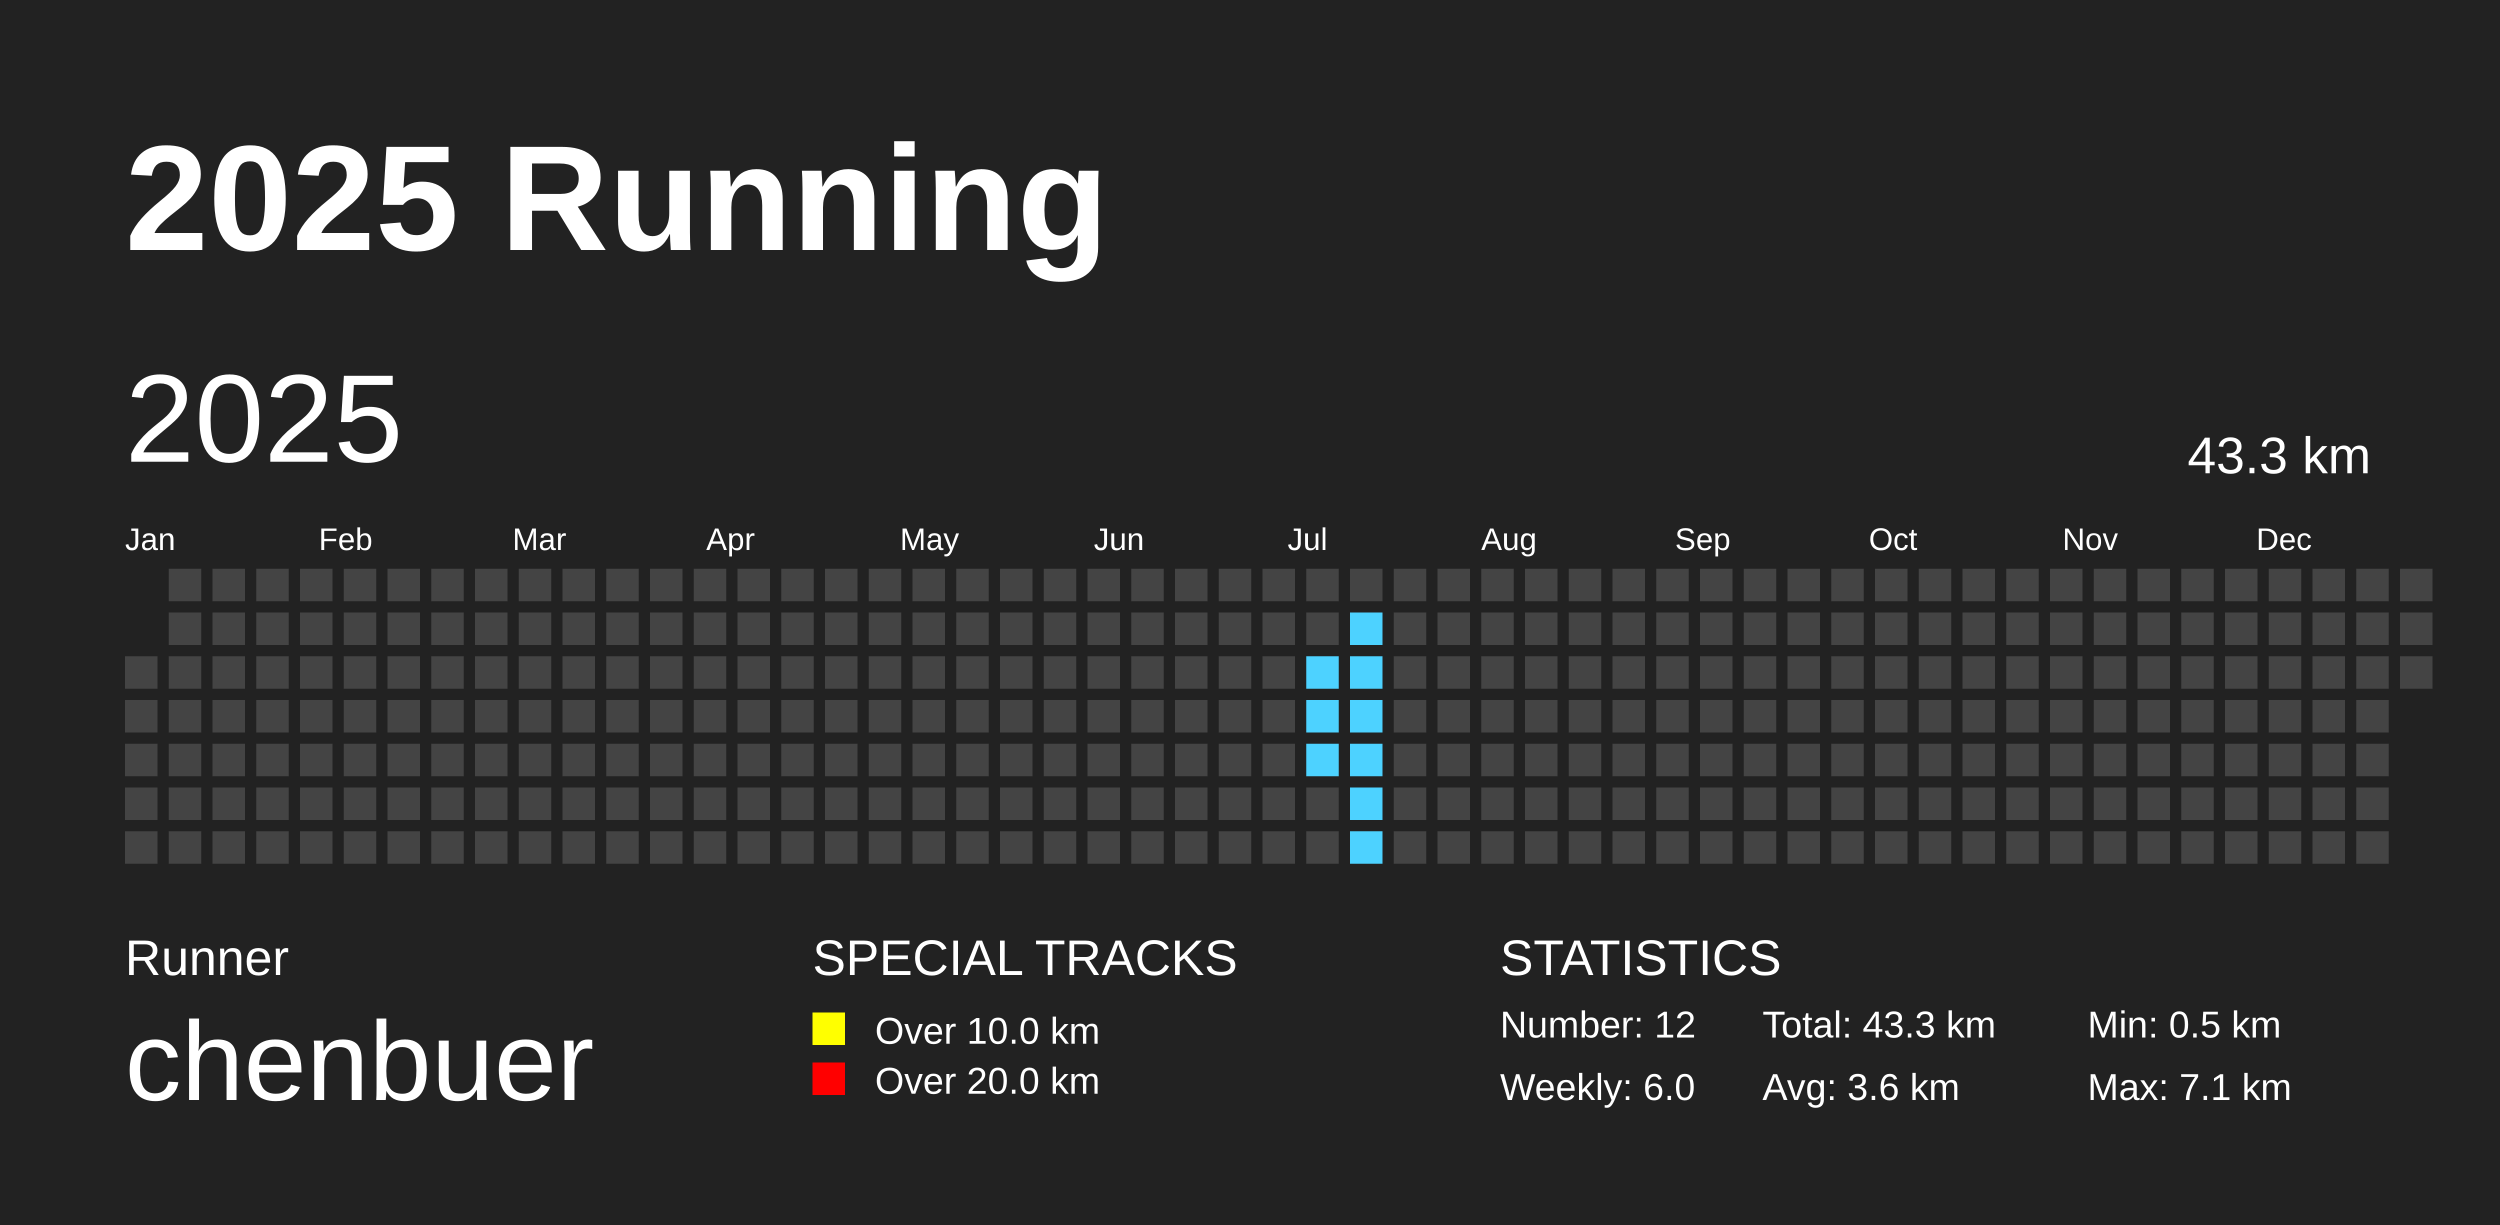
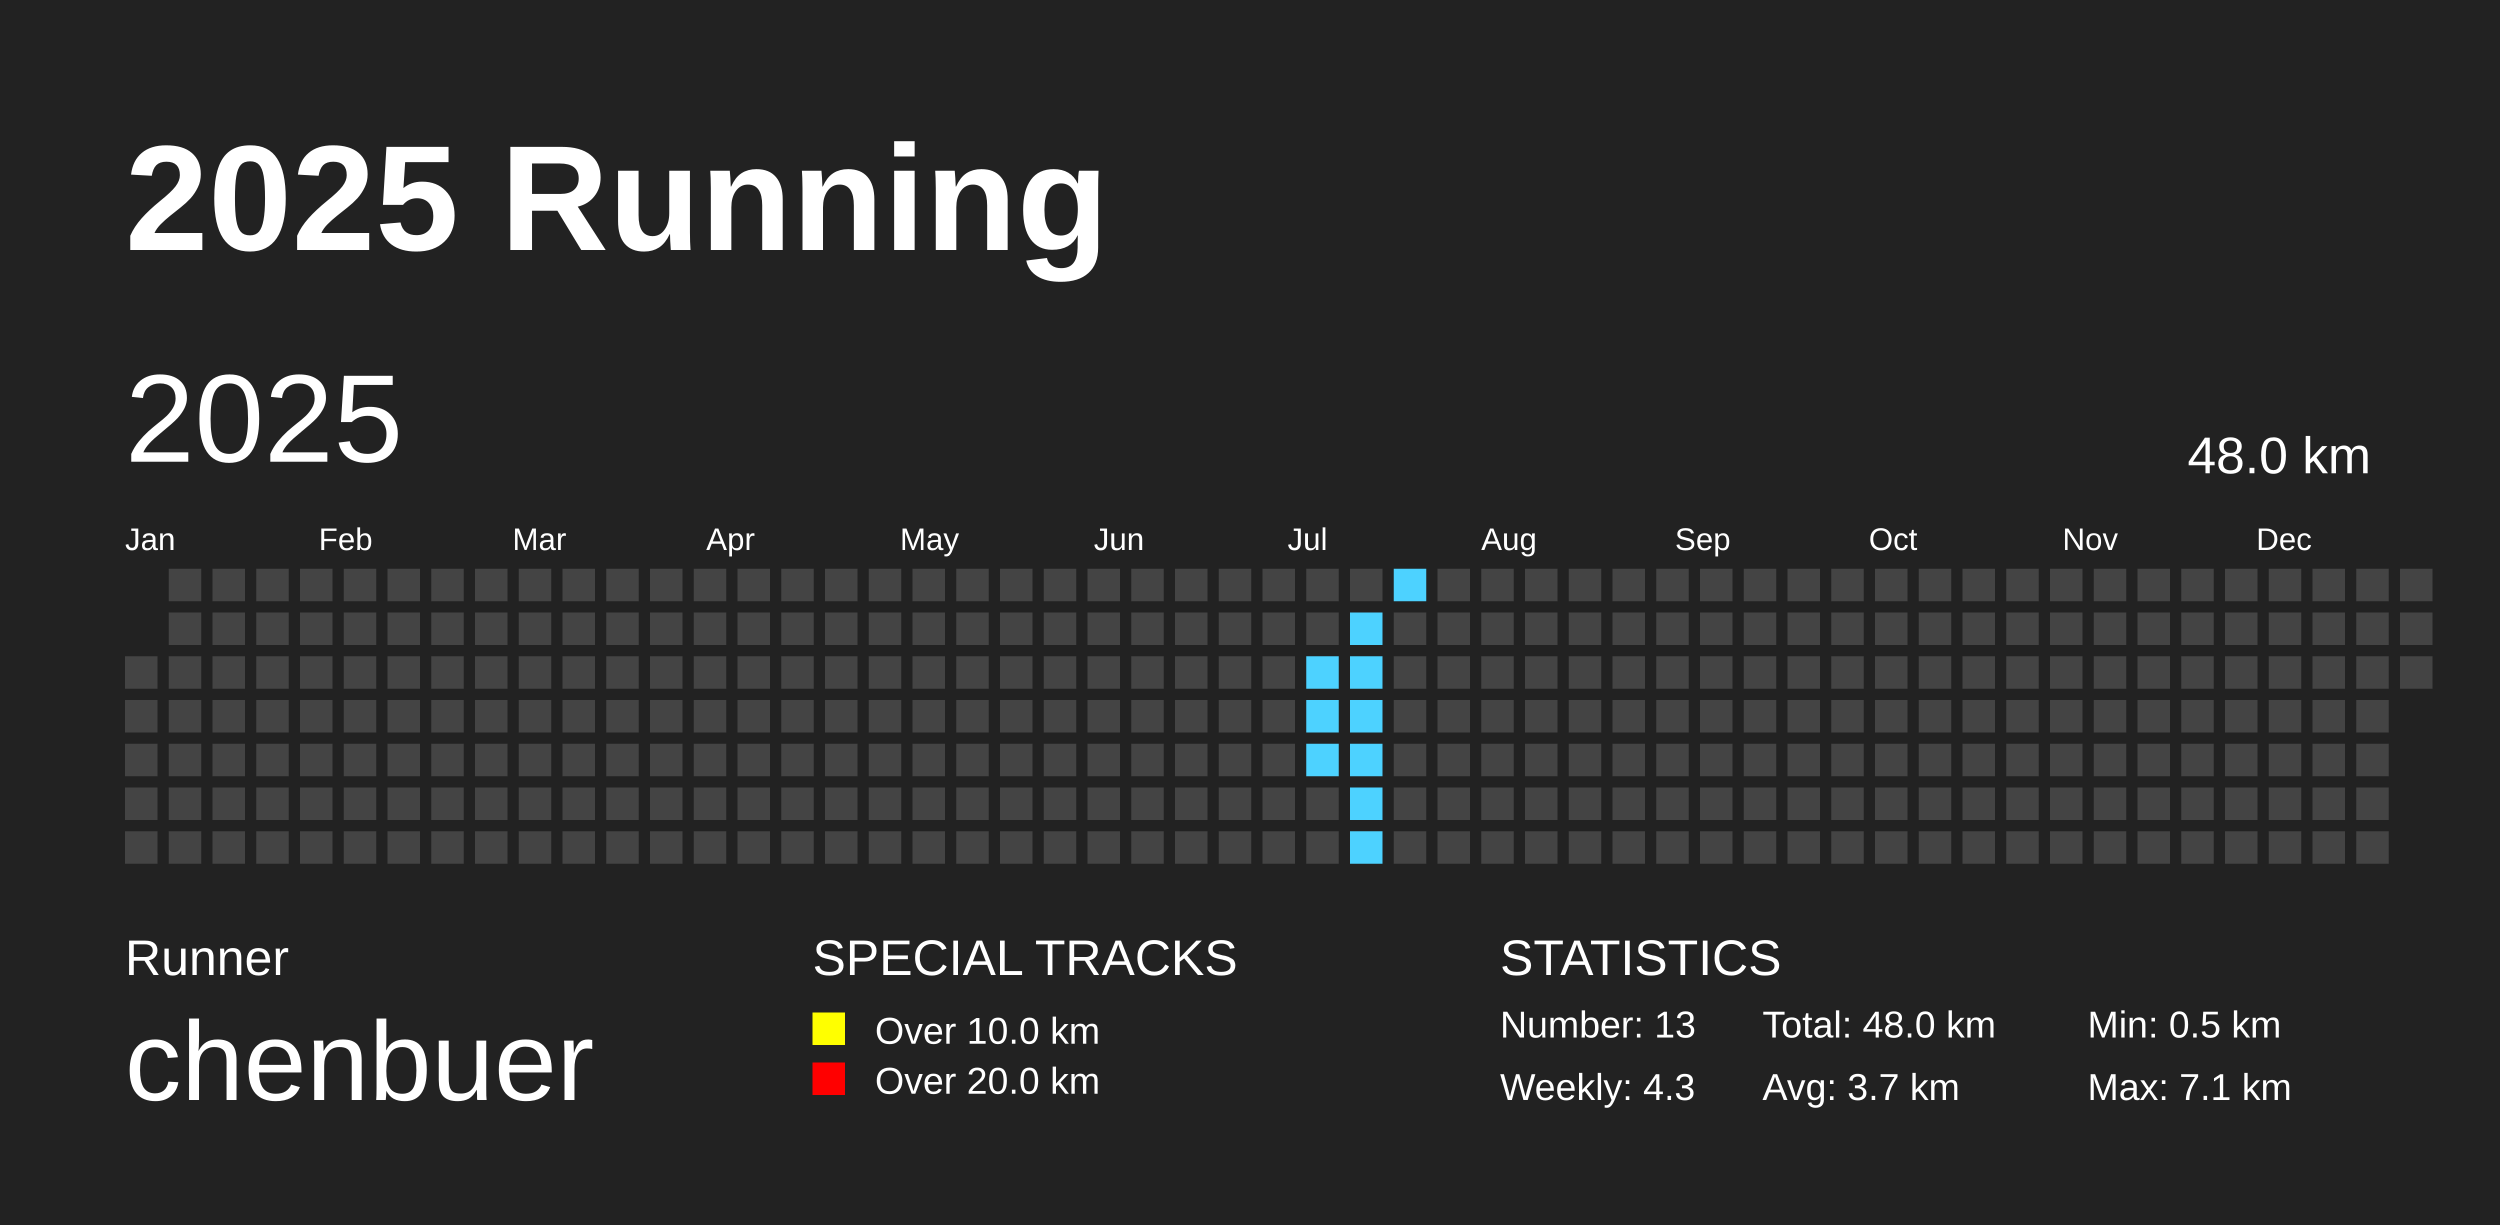
<svg xmlns="http://www.w3.org/2000/svg" baseProfile="full" height="98mm" version="1.1" viewBox="0,0,200,98" width="200mm">
  <defs />
  <rect fill="#222222" height="98" width="200" x="0" y="0" />
  <text fill="#FFFFFF" style="font-size:12px; font-family:Arial; font-weight:bold;" x="10" y="20">2025 Running</text>
  <text fill="#FFFFFF" style="font-size:4px; font-family:Arial" x="10" y="78">Runner</text>
  <text fill="#FFFFFF" style="font-size:9px; font-family:Arial" x="10" y="88">chenbuer</text>
  <text fill="#FFFFFF" style="font-size:4px; font-family:Arial" x="65" y="78">SPECIAL TRACKS</text>
  <rect fill="yellow" height="2.6" width="2.6" x="65" y="81" />
  <text fill="#FFFFFF" style="font-size:3px; font-family:Arial" x="70" y="83.5">Over 10.0 km</text>
  <rect fill="red" height="2.6" width="2.6" x="65" y="85" />
  <text fill="#FFFFFF" style="font-size:3px; font-family:Arial" x="70" y="87.5">Over 20.0 km</text>
  <text fill="#FFFFFF" style="font-size:4px; font-family:Arial" x="120" y="78">STATISTICS</text>
-   <text fill="#FFFFFF" style="font-size:3px; font-family:Arial" x="120" y="83">Number: 12</text>
-   <text fill="#FFFFFF" style="font-size:3px; font-family:Arial" x="120" y="88">Weekly: 6.0</text>
-   <text fill="#FFFFFF" style="font-size:3px; font-family:Arial" x="141" y="83">Total: 43.3 km</text>
-   <text fill="#FFFFFF" style="font-size:3px; font-family:Arial" x="141" y="88">Avg: 3.6 km</text>
+   <text fill="#FFFFFF" style="font-size:3px; font-family:Arial" x="120" y="83">Number: 13</text>
+   <text fill="#FFFFFF" style="font-size:3px; font-family:Arial" x="120" y="88">Weekly: 4.3</text>
+   <text fill="#FFFFFF" style="font-size:3px; font-family:Arial" x="141" y="83">Total: 48.0 km</text>
+   <text fill="#FFFFFF" style="font-size:3px; font-family:Arial" x="141" y="88">Avg: 3.7 km</text>
  <text fill="#FFFFFF" style="font-size:3px; font-family:Arial" x="167" y="83">Min: 0.5 km</text>
  <text fill="#FFFFFF" style="font-size:3px; font-family:Arial" x="167" y="88">Max: 7.1 km</text>
  <text dominant-baseline="hanging" fill="#FFFFFF" style="font-size:10.0px; font-family:Arial;" x="10" y="30">2025</text>
-   <text dominant-baseline="hanging" fill="#FFFFFF" style="font-size:4.125px; font-family:Arial;" x="175" y="35">43.3 km</text>
+   <text dominant-baseline="hanging" fill="#FFFFFF" style="font-size:4.125px; font-family:Arial;" x="175" y="35">48.0 km</text>
  <text fill="#FFFFFF" style="font-size:2.5px; font-family:Arial" x="10.0" y="44">Jan</text>
  <text fill="#FFFFFF" style="font-size:2.5px; font-family:Arial" x="25.5" y="44">Feb</text>
  <text fill="#FFFFFF" style="font-size:2.5px; font-family:Arial" x="41.0" y="44">Mar</text>
  <text fill="#FFFFFF" style="font-size:2.5px; font-family:Arial" x="56.5" y="44">Apr</text>
  <text fill="#FFFFFF" style="font-size:2.5px; font-family:Arial" x="72.0" y="44">May</text>
  <text fill="#FFFFFF" style="font-size:2.5px; font-family:Arial" x="87.5" y="44">Jun</text>
  <text fill="#FFFFFF" style="font-size:2.5px; font-family:Arial" x="103.0" y="44">Jul</text>
  <text fill="#FFFFFF" style="font-size:2.5px; font-family:Arial" x="118.5" y="44">Aug</text>
  <text fill="#FFFFFF" style="font-size:2.5px; font-family:Arial" x="134.0" y="44">Sep</text>
  <text fill="#FFFFFF" style="font-size:2.5px; font-family:Arial" x="149.5" y="44">Oct</text>
  <text fill="#FFFFFF" style="font-size:2.5px; font-family:Arial" x="165.0" y="44">Nov</text>
  <text fill="#FFFFFF" style="font-size:2.5px; font-family:Arial" x="180.5" y="44">Dec</text>
  <rect fill="#444444" height="2.6" width="2.6" x="10.0" y="52.5" />
  <rect fill="#444444" height="2.6" width="2.6" x="10.0" y="56.0" />
  <rect fill="#444444" height="2.6" width="2.6" x="10.0" y="59.5" />
  <rect fill="#444444" height="2.6" width="2.6" x="10.0" y="63.0" />
  <rect fill="#444444" height="2.6" width="2.6" x="10.0" y="66.5" />
  <rect fill="#444444" height="2.6" width="2.6" x="13.5" y="45.5" />
  <rect fill="#444444" height="2.6" width="2.6" x="13.5" y="49.0" />
  <rect fill="#444444" height="2.6" width="2.6" x="13.5" y="52.5" />
  <rect fill="#444444" height="2.6" width="2.6" x="13.5" y="56.0" />
  <rect fill="#444444" height="2.6" width="2.6" x="13.5" y="59.5" />
  <rect fill="#444444" height="2.6" width="2.6" x="13.5" y="63.0" />
  <rect fill="#444444" height="2.6" width="2.6" x="13.5" y="66.5" />
  <rect fill="#444444" height="2.6" width="2.6" x="17.0" y="45.5" />
  <rect fill="#444444" height="2.6" width="2.6" x="17.0" y="49.0" />
  <rect fill="#444444" height="2.6" width="2.6" x="17.0" y="52.5" />
  <rect fill="#444444" height="2.6" width="2.6" x="17.0" y="56.0" />
  <rect fill="#444444" height="2.6" width="2.6" x="17.0" y="59.5" />
  <rect fill="#444444" height="2.6" width="2.6" x="17.0" y="63.0" />
  <rect fill="#444444" height="2.6" width="2.6" x="17.0" y="66.5" />
  <rect fill="#444444" height="2.6" width="2.6" x="20.5" y="45.5" />
  <rect fill="#444444" height="2.6" width="2.6" x="20.5" y="49.0" />
  <rect fill="#444444" height="2.6" width="2.6" x="20.5" y="52.5" />
  <rect fill="#444444" height="2.6" width="2.6" x="20.5" y="56.0" />
  <rect fill="#444444" height="2.6" width="2.6" x="20.5" y="59.5" />
  <rect fill="#444444" height="2.6" width="2.6" x="20.5" y="63.0" />
  <rect fill="#444444" height="2.6" width="2.6" x="20.5" y="66.5" />
  <rect fill="#444444" height="2.6" width="2.6" x="24.0" y="45.5" />
  <rect fill="#444444" height="2.6" width="2.6" x="24.0" y="49.0" />
  <rect fill="#444444" height="2.6" width="2.6" x="24.0" y="52.5" />
  <rect fill="#444444" height="2.6" width="2.6" x="24.0" y="56.0" />
  <rect fill="#444444" height="2.6" width="2.6" x="24.0" y="59.5" />
  <rect fill="#444444" height="2.6" width="2.6" x="24.0" y="63.0" />
  <rect fill="#444444" height="2.6" width="2.6" x="24.0" y="66.5" />
  <rect fill="#444444" height="2.6" width="2.6" x="27.5" y="45.5" />
  <rect fill="#444444" height="2.6" width="2.6" x="27.5" y="49.0" />
  <rect fill="#444444" height="2.6" width="2.6" x="27.5" y="52.5" />
  <rect fill="#444444" height="2.6" width="2.6" x="27.5" y="56.0" />
  <rect fill="#444444" height="2.6" width="2.6" x="27.5" y="59.5" />
  <rect fill="#444444" height="2.6" width="2.6" x="27.5" y="63.0" />
  <rect fill="#444444" height="2.6" width="2.6" x="27.5" y="66.5" />
  <rect fill="#444444" height="2.6" width="2.6" x="31.0" y="45.5" />
  <rect fill="#444444" height="2.6" width="2.6" x="31.0" y="49.0" />
  <rect fill="#444444" height="2.6" width="2.6" x="31.0" y="52.5" />
  <rect fill="#444444" height="2.6" width="2.6" x="31.0" y="56.0" />
  <rect fill="#444444" height="2.6" width="2.6" x="31.0" y="59.5" />
  <rect fill="#444444" height="2.6" width="2.6" x="31.0" y="63.0" />
  <rect fill="#444444" height="2.6" width="2.6" x="31.0" y="66.5" />
  <rect fill="#444444" height="2.6" width="2.6" x="34.5" y="45.5" />
  <rect fill="#444444" height="2.6" width="2.6" x="34.5" y="49.0" />
  <rect fill="#444444" height="2.6" width="2.6" x="34.5" y="52.5" />
  <rect fill="#444444" height="2.6" width="2.6" x="34.5" y="56.0" />
  <rect fill="#444444" height="2.6" width="2.6" x="34.5" y="59.5" />
  <rect fill="#444444" height="2.6" width="2.6" x="34.5" y="63.0" />
  <rect fill="#444444" height="2.6" width="2.6" x="34.5" y="66.5" />
  <rect fill="#444444" height="2.6" width="2.6" x="38.0" y="45.5" />
  <rect fill="#444444" height="2.6" width="2.6" x="38.0" y="49.0" />
  <rect fill="#444444" height="2.6" width="2.6" x="38.0" y="52.5" />
  <rect fill="#444444" height="2.6" width="2.6" x="38.0" y="56.0" />
  <rect fill="#444444" height="2.6" width="2.6" x="38.0" y="59.5" />
  <rect fill="#444444" height="2.6" width="2.6" x="38.0" y="63.0" />
  <rect fill="#444444" height="2.6" width="2.6" x="38.0" y="66.5" />
  <rect fill="#444444" height="2.6" width="2.6" x="41.5" y="45.5" />
  <rect fill="#444444" height="2.6" width="2.6" x="41.5" y="49.0" />
  <rect fill="#444444" height="2.6" width="2.6" x="41.5" y="52.5" />
  <rect fill="#444444" height="2.6" width="2.6" x="41.5" y="56.0" />
  <rect fill="#444444" height="2.6" width="2.6" x="41.5" y="59.5" />
  <rect fill="#444444" height="2.6" width="2.6" x="41.5" y="63.0" />
  <rect fill="#444444" height="2.6" width="2.6" x="41.5" y="66.5" />
  <rect fill="#444444" height="2.6" width="2.6" x="45.0" y="45.5" />
  <rect fill="#444444" height="2.6" width="2.6" x="45.0" y="49.0" />
  <rect fill="#444444" height="2.6" width="2.6" x="45.0" y="52.5" />
  <rect fill="#444444" height="2.6" width="2.6" x="45.0" y="56.0" />
  <rect fill="#444444" height="2.6" width="2.6" x="45.0" y="59.5" />
  <rect fill="#444444" height="2.6" width="2.6" x="45.0" y="63.0" />
  <rect fill="#444444" height="2.6" width="2.6" x="45.0" y="66.5" />
  <rect fill="#444444" height="2.6" width="2.6" x="48.5" y="45.5" />
  <rect fill="#444444" height="2.6" width="2.6" x="48.5" y="49.0" />
  <rect fill="#444444" height="2.6" width="2.6" x="48.5" y="52.5" />
  <rect fill="#444444" height="2.6" width="2.6" x="48.5" y="56.0" />
  <rect fill="#444444" height="2.6" width="2.6" x="48.5" y="59.5" />
  <rect fill="#444444" height="2.6" width="2.6" x="48.5" y="63.0" />
  <rect fill="#444444" height="2.6" width="2.6" x="48.5" y="66.5" />
  <rect fill="#444444" height="2.6" width="2.6" x="52.0" y="45.5" />
  <rect fill="#444444" height="2.6" width="2.6" x="52.0" y="49.0" />
  <rect fill="#444444" height="2.6" width="2.6" x="52.0" y="52.5" />
  <rect fill="#444444" height="2.6" width="2.6" x="52.0" y="56.0" />
  <rect fill="#444444" height="2.6" width="2.6" x="52.0" y="59.5" />
  <rect fill="#444444" height="2.6" width="2.6" x="52.0" y="63.0" />
  <rect fill="#444444" height="2.6" width="2.6" x="52.0" y="66.5" />
  <rect fill="#444444" height="2.6" width="2.6" x="55.5" y="45.5" />
  <rect fill="#444444" height="2.6" width="2.6" x="55.5" y="49.0" />
  <rect fill="#444444" height="2.6" width="2.6" x="55.5" y="52.5" />
  <rect fill="#444444" height="2.6" width="2.6" x="55.5" y="56.0" />
  <rect fill="#444444" height="2.6" width="2.6" x="55.5" y="59.5" />
  <rect fill="#444444" height="2.6" width="2.6" x="55.5" y="63.0" />
  <rect fill="#444444" height="2.6" width="2.6" x="55.5" y="66.5" />
  <rect fill="#444444" height="2.6" width="2.6" x="59.0" y="45.5" />
  <rect fill="#444444" height="2.6" width="2.6" x="59.0" y="49.0" />
  <rect fill="#444444" height="2.6" width="2.6" x="59.0" y="52.5" />
  <rect fill="#444444" height="2.6" width="2.6" x="59.0" y="56.0" />
  <rect fill="#444444" height="2.6" width="2.6" x="59.0" y="59.5" />
  <rect fill="#444444" height="2.6" width="2.6" x="59.0" y="63.0" />
  <rect fill="#444444" height="2.6" width="2.6" x="59.0" y="66.5" />
  <rect fill="#444444" height="2.6" width="2.6" x="62.5" y="45.5" />
  <rect fill="#444444" height="2.6" width="2.6" x="62.5" y="49.0" />
  <rect fill="#444444" height="2.6" width="2.6" x="62.5" y="52.5" />
  <rect fill="#444444" height="2.6" width="2.6" x="62.5" y="56.0" />
  <rect fill="#444444" height="2.6" width="2.6" x="62.5" y="59.5" />
  <rect fill="#444444" height="2.6" width="2.6" x="62.5" y="63.0" />
  <rect fill="#444444" height="2.6" width="2.6" x="62.5" y="66.5" />
  <rect fill="#444444" height="2.6" width="2.6" x="66.0" y="45.5" />
  <rect fill="#444444" height="2.6" width="2.6" x="66.0" y="49.0" />
  <rect fill="#444444" height="2.6" width="2.6" x="66.0" y="52.5" />
  <rect fill="#444444" height="2.6" width="2.6" x="66.0" y="56.0" />
  <rect fill="#444444" height="2.6" width="2.6" x="66.0" y="59.5" />
  <rect fill="#444444" height="2.6" width="2.6" x="66.0" y="63.0" />
  <rect fill="#444444" height="2.6" width="2.6" x="66.0" y="66.5" />
  <rect fill="#444444" height="2.6" width="2.6" x="69.5" y="45.5" />
  <rect fill="#444444" height="2.6" width="2.6" x="69.5" y="49.0" />
  <rect fill="#444444" height="2.6" width="2.6" x="69.5" y="52.5" />
  <rect fill="#444444" height="2.6" width="2.6" x="69.5" y="56.0" />
  <rect fill="#444444" height="2.6" width="2.6" x="69.5" y="59.5" />
  <rect fill="#444444" height="2.6" width="2.6" x="69.5" y="63.0" />
  <rect fill="#444444" height="2.6" width="2.6" x="69.5" y="66.5" />
  <rect fill="#444444" height="2.6" width="2.6" x="73.0" y="45.5" />
  <rect fill="#444444" height="2.6" width="2.6" x="73.0" y="49.0" />
  <rect fill="#444444" height="2.6" width="2.6" x="73.0" y="52.5" />
  <rect fill="#444444" height="2.6" width="2.6" x="73.0" y="56.0" />
  <rect fill="#444444" height="2.6" width="2.6" x="73.0" y="59.5" />
  <rect fill="#444444" height="2.6" width="2.6" x="73.0" y="63.0" />
  <rect fill="#444444" height="2.6" width="2.6" x="73.0" y="66.5" />
  <rect fill="#444444" height="2.6" width="2.6" x="76.5" y="45.5" />
  <rect fill="#444444" height="2.6" width="2.6" x="76.5" y="49.0" />
  <rect fill="#444444" height="2.6" width="2.6" x="76.5" y="52.5" />
  <rect fill="#444444" height="2.6" width="2.6" x="76.5" y="56.0" />
  <rect fill="#444444" height="2.6" width="2.6" x="76.5" y="59.5" />
  <rect fill="#444444" height="2.6" width="2.6" x="76.5" y="63.0" />
  <rect fill="#444444" height="2.6" width="2.6" x="76.5" y="66.5" />
  <rect fill="#444444" height="2.6" width="2.6" x="80.0" y="45.5" />
  <rect fill="#444444" height="2.6" width="2.6" x="80.0" y="49.0" />
  <rect fill="#444444" height="2.6" width="2.6" x="80.0" y="52.5" />
  <rect fill="#444444" height="2.6" width="2.6" x="80.0" y="56.0" />
  <rect fill="#444444" height="2.6" width="2.6" x="80.0" y="59.5" />
  <rect fill="#444444" height="2.6" width="2.6" x="80.0" y="63.0" />
  <rect fill="#444444" height="2.6" width="2.6" x="80.0" y="66.5" />
  <rect fill="#444444" height="2.6" width="2.6" x="83.5" y="45.5" />
  <rect fill="#444444" height="2.6" width="2.6" x="83.5" y="49.0" />
  <rect fill="#444444" height="2.6" width="2.6" x="83.5" y="52.5" />
  <rect fill="#444444" height="2.6" width="2.6" x="83.5" y="56.0" />
  <rect fill="#444444" height="2.6" width="2.6" x="83.5" y="59.5" />
  <rect fill="#444444" height="2.6" width="2.6" x="83.5" y="63.0" />
  <rect fill="#444444" height="2.6" width="2.6" x="83.5" y="66.5" />
  <rect fill="#444444" height="2.6" width="2.6" x="87.0" y="45.5" />
  <rect fill="#444444" height="2.6" width="2.6" x="87.0" y="49.0" />
  <rect fill="#444444" height="2.6" width="2.6" x="87.0" y="52.5" />
  <rect fill="#444444" height="2.6" width="2.6" x="87.0" y="56.0" />
  <rect fill="#444444" height="2.6" width="2.6" x="87.0" y="59.5" />
  <rect fill="#444444" height="2.6" width="2.6" x="87.0" y="63.0" />
  <rect fill="#444444" height="2.6" width="2.6" x="87.0" y="66.5" />
  <rect fill="#444444" height="2.6" width="2.6" x="90.5" y="45.5" />
  <rect fill="#444444" height="2.6" width="2.6" x="90.5" y="49.0" />
  <rect fill="#444444" height="2.6" width="2.6" x="90.5" y="52.5" />
  <rect fill="#444444" height="2.6" width="2.6" x="90.5" y="56.0" />
  <rect fill="#444444" height="2.6" width="2.6" x="90.5" y="59.5" />
  <rect fill="#444444" height="2.6" width="2.6" x="90.5" y="63.0" />
  <rect fill="#444444" height="2.6" width="2.6" x="90.5" y="66.5" />
  <rect fill="#444444" height="2.6" width="2.6" x="94.0" y="45.5" />
  <rect fill="#444444" height="2.6" width="2.6" x="94.0" y="49.0" />
  <rect fill="#444444" height="2.6" width="2.6" x="94.0" y="52.5" />
  <rect fill="#444444" height="2.6" width="2.6" x="94.0" y="56.0" />
  <rect fill="#444444" height="2.6" width="2.6" x="94.0" y="59.5" />
  <rect fill="#444444" height="2.6" width="2.6" x="94.0" y="63.0" />
  <rect fill="#444444" height="2.6" width="2.6" x="94.0" y="66.5" />
  <rect fill="#444444" height="2.6" width="2.6" x="97.5" y="45.5" />
  <rect fill="#444444" height="2.6" width="2.6" x="97.5" y="49.0" />
  <rect fill="#444444" height="2.6" width="2.6" x="97.5" y="52.5" />
  <rect fill="#444444" height="2.6" width="2.6" x="97.5" y="56.0" />
  <rect fill="#444444" height="2.6" width="2.6" x="97.5" y="59.5" />
  <rect fill="#444444" height="2.6" width="2.6" x="97.5" y="63.0" />
  <rect fill="#444444" height="2.6" width="2.6" x="97.5" y="66.5" />
  <rect fill="#444444" height="2.6" width="2.6" x="101.0" y="45.5" />
  <rect fill="#444444" height="2.6" width="2.6" x="101.0" y="49.0" />
  <rect fill="#444444" height="2.6" width="2.6" x="101.0" y="52.5" />
  <rect fill="#444444" height="2.6" width="2.6" x="101.0" y="56.0" />
  <rect fill="#444444" height="2.6" width="2.6" x="101.0" y="59.5" />
  <rect fill="#444444" height="2.6" width="2.6" x="101.0" y="63.0" />
  <rect fill="#444444" height="2.6" width="2.6" x="101.0" y="66.5" />
  <rect fill="#444444" height="2.6" width="2.6" x="104.5" y="45.5" />
  <rect fill="#444444" height="2.6" width="2.6" x="104.5" y="49.0" />
  <rect fill="#4DD2FF" height="2.6" width="2.6" x="104.5" y="52.5" />
  <rect fill="#4DD2FF" height="2.6" width="2.6" x="104.5" y="56.0" />
  <rect fill="#4DD2FF" height="2.6" width="2.6" x="104.5" y="59.5" />
  <rect fill="#444444" height="2.6" width="2.6" x="104.5" y="63.0" />
  <rect fill="#444444" height="2.6" width="2.6" x="104.5" y="66.5" />
  <rect fill="#444444" height="2.6" width="2.6" x="108.0" y="45.5" />
  <rect fill="#4DD2FF" height="2.6" width="2.6" x="108.0" y="49.0" />
  <rect fill="#4DD2FF" height="2.6" width="2.6" x="108.0" y="52.5" />
  <rect fill="#4DD2FF" height="2.6" width="2.6" x="108.0" y="56.0" />
  <rect fill="#4DD2FF" height="2.6" width="2.6" x="108.0" y="59.5" />
  <rect fill="#4DD2FF" height="2.6" width="2.6" x="108.0" y="63.0" />
  <rect fill="#4DD2FF" height="2.6" width="2.6" x="108.0" y="66.5" />
-   <rect fill="#444444" height="2.6" width="2.6" x="111.5" y="45.5" />
+   <rect fill="#4DD2FF" height="2.6" width="2.6" x="111.5" y="45.5" />
  <rect fill="#444444" height="2.6" width="2.6" x="111.5" y="49.0" />
  <rect fill="#444444" height="2.6" width="2.6" x="111.5" y="52.5" />
  <rect fill="#444444" height="2.6" width="2.6" x="111.5" y="56.0" />
  <rect fill="#444444" height="2.6" width="2.6" x="111.5" y="59.5" />
  <rect fill="#444444" height="2.6" width="2.6" x="111.5" y="63.0" />
  <rect fill="#444444" height="2.6" width="2.6" x="111.5" y="66.5" />
  <rect fill="#444444" height="2.6" width="2.6" x="115.0" y="45.5" />
  <rect fill="#444444" height="2.6" width="2.6" x="115.0" y="49.0" />
  <rect fill="#444444" height="2.6" width="2.6" x="115.0" y="52.5" />
  <rect fill="#444444" height="2.6" width="2.6" x="115.0" y="56.0" />
  <rect fill="#444444" height="2.6" width="2.6" x="115.0" y="59.5" />
  <rect fill="#444444" height="2.6" width="2.6" x="115.0" y="63.0" />
  <rect fill="#444444" height="2.6" width="2.6" x="115.0" y="66.5" />
  <rect fill="#444444" height="2.6" width="2.6" x="118.5" y="45.5" />
  <rect fill="#444444" height="2.6" width="2.6" x="118.5" y="49.0" />
  <rect fill="#444444" height="2.6" width="2.6" x="118.5" y="52.5" />
  <rect fill="#444444" height="2.6" width="2.6" x="118.5" y="56.0" />
  <rect fill="#444444" height="2.6" width="2.6" x="118.5" y="59.5" />
  <rect fill="#444444" height="2.6" width="2.6" x="118.5" y="63.0" />
  <rect fill="#444444" height="2.6" width="2.6" x="118.5" y="66.5" />
  <rect fill="#444444" height="2.6" width="2.6" x="122.0" y="45.5" />
  <rect fill="#444444" height="2.6" width="2.6" x="122.0" y="49.0" />
  <rect fill="#444444" height="2.6" width="2.6" x="122.0" y="52.5" />
  <rect fill="#444444" height="2.6" width="2.6" x="122.0" y="56.0" />
  <rect fill="#444444" height="2.6" width="2.6" x="122.0" y="59.5" />
  <rect fill="#444444" height="2.6" width="2.6" x="122.0" y="63.0" />
  <rect fill="#444444" height="2.6" width="2.6" x="122.0" y="66.5" />
  <rect fill="#444444" height="2.6" width="2.6" x="125.5" y="45.5" />
  <rect fill="#444444" height="2.6" width="2.6" x="125.5" y="49.0" />
  <rect fill="#444444" height="2.6" width="2.6" x="125.5" y="52.5" />
  <rect fill="#444444" height="2.6" width="2.6" x="125.5" y="56.0" />
  <rect fill="#444444" height="2.6" width="2.6" x="125.5" y="59.5" />
  <rect fill="#444444" height="2.6" width="2.6" x="125.5" y="63.0" />
  <rect fill="#444444" height="2.6" width="2.6" x="125.5" y="66.5" />
  <rect fill="#444444" height="2.6" width="2.6" x="129.0" y="45.5" />
  <rect fill="#444444" height="2.6" width="2.6" x="129.0" y="49.0" />
  <rect fill="#444444" height="2.6" width="2.6" x="129.0" y="52.5" />
  <rect fill="#444444" height="2.6" width="2.6" x="129.0" y="56.0" />
  <rect fill="#444444" height="2.6" width="2.6" x="129.0" y="59.5" />
  <rect fill="#444444" height="2.6" width="2.6" x="129.0" y="63.0" />
  <rect fill="#444444" height="2.6" width="2.6" x="129.0" y="66.5" />
  <rect fill="#444444" height="2.6" width="2.6" x="132.5" y="45.5" />
  <rect fill="#444444" height="2.6" width="2.6" x="132.5" y="49.0" />
  <rect fill="#444444" height="2.6" width="2.6" x="132.5" y="52.5" />
  <rect fill="#444444" height="2.6" width="2.6" x="132.5" y="56.0" />
  <rect fill="#444444" height="2.6" width="2.6" x="132.5" y="59.5" />
  <rect fill="#444444" height="2.6" width="2.6" x="132.5" y="63.0" />
  <rect fill="#444444" height="2.6" width="2.6" x="132.5" y="66.5" />
  <rect fill="#444444" height="2.6" width="2.6" x="136.0" y="45.5" />
  <rect fill="#444444" height="2.6" width="2.6" x="136.0" y="49.0" />
  <rect fill="#444444" height="2.6" width="2.6" x="136.0" y="52.5" />
  <rect fill="#444444" height="2.6" width="2.6" x="136.0" y="56.0" />
  <rect fill="#444444" height="2.6" width="2.6" x="136.0" y="59.5" />
  <rect fill="#444444" height="2.6" width="2.6" x="136.0" y="63.0" />
  <rect fill="#444444" height="2.6" width="2.6" x="136.0" y="66.5" />
  <rect fill="#444444" height="2.6" width="2.6" x="139.5" y="45.5" />
  <rect fill="#444444" height="2.6" width="2.6" x="139.5" y="49.0" />
  <rect fill="#444444" height="2.6" width="2.6" x="139.5" y="52.5" />
  <rect fill="#444444" height="2.6" width="2.6" x="139.5" y="56.0" />
  <rect fill="#444444" height="2.6" width="2.6" x="139.5" y="59.5" />
  <rect fill="#444444" height="2.6" width="2.6" x="139.5" y="63.0" />
  <rect fill="#444444" height="2.6" width="2.6" x="139.5" y="66.5" />
  <rect fill="#444444" height="2.6" width="2.6" x="143.0" y="45.5" />
  <rect fill="#444444" height="2.6" width="2.6" x="143.0" y="49.0" />
  <rect fill="#444444" height="2.6" width="2.6" x="143.0" y="52.5" />
  <rect fill="#444444" height="2.6" width="2.6" x="143.0" y="56.0" />
  <rect fill="#444444" height="2.6" width="2.6" x="143.0" y="59.5" />
  <rect fill="#444444" height="2.6" width="2.6" x="143.0" y="63.0" />
  <rect fill="#444444" height="2.6" width="2.6" x="143.0" y="66.5" />
  <rect fill="#444444" height="2.6" width="2.6" x="146.5" y="45.5" />
  <rect fill="#444444" height="2.6" width="2.6" x="146.5" y="49.0" />
  <rect fill="#444444" height="2.6" width="2.6" x="146.5" y="52.5" />
  <rect fill="#444444" height="2.6" width="2.6" x="146.5" y="56.0" />
  <rect fill="#444444" height="2.6" width="2.6" x="146.5" y="59.5" />
  <rect fill="#444444" height="2.6" width="2.6" x="146.5" y="63.0" />
  <rect fill="#444444" height="2.6" width="2.6" x="146.5" y="66.5" />
  <rect fill="#444444" height="2.6" width="2.6" x="150.0" y="45.5" />
  <rect fill="#444444" height="2.6" width="2.6" x="150.0" y="49.0" />
  <rect fill="#444444" height="2.6" width="2.6" x="150.0" y="52.5" />
  <rect fill="#444444" height="2.6" width="2.6" x="150.0" y="56.0" />
  <rect fill="#444444" height="2.6" width="2.6" x="150.0" y="59.5" />
  <rect fill="#444444" height="2.6" width="2.6" x="150.0" y="63.0" />
  <rect fill="#444444" height="2.6" width="2.6" x="150.0" y="66.5" />
  <rect fill="#444444" height="2.6" width="2.6" x="153.5" y="45.5" />
  <rect fill="#444444" height="2.6" width="2.6" x="153.5" y="49.0" />
  <rect fill="#444444" height="2.6" width="2.6" x="153.5" y="52.5" />
  <rect fill="#444444" height="2.6" width="2.6" x="153.5" y="56.0" />
  <rect fill="#444444" height="2.6" width="2.6" x="153.5" y="59.5" />
  <rect fill="#444444" height="2.6" width="2.6" x="153.5" y="63.0" />
  <rect fill="#444444" height="2.6" width="2.6" x="153.5" y="66.5" />
  <rect fill="#444444" height="2.6" width="2.6" x="157.0" y="45.5" />
  <rect fill="#444444" height="2.6" width="2.6" x="157.0" y="49.0" />
  <rect fill="#444444" height="2.6" width="2.6" x="157.0" y="52.5" />
  <rect fill="#444444" height="2.6" width="2.6" x="157.0" y="56.0" />
  <rect fill="#444444" height="2.6" width="2.6" x="157.0" y="59.5" />
  <rect fill="#444444" height="2.6" width="2.6" x="157.0" y="63.0" />
  <rect fill="#444444" height="2.6" width="2.6" x="157.0" y="66.5" />
  <rect fill="#444444" height="2.6" width="2.6" x="160.5" y="45.5" />
  <rect fill="#444444" height="2.6" width="2.6" x="160.5" y="49.0" />
  <rect fill="#444444" height="2.6" width="2.6" x="160.5" y="52.5" />
  <rect fill="#444444" height="2.6" width="2.6" x="160.5" y="56.0" />
  <rect fill="#444444" height="2.6" width="2.6" x="160.5" y="59.5" />
  <rect fill="#444444" height="2.6" width="2.6" x="160.5" y="63.0" />
  <rect fill="#444444" height="2.6" width="2.6" x="160.5" y="66.5" />
  <rect fill="#444444" height="2.6" width="2.6" x="164.0" y="45.5" />
  <rect fill="#444444" height="2.6" width="2.6" x="164.0" y="49.0" />
  <rect fill="#444444" height="2.6" width="2.6" x="164.0" y="52.5" />
  <rect fill="#444444" height="2.6" width="2.6" x="164.0" y="56.0" />
  <rect fill="#444444" height="2.6" width="2.6" x="164.0" y="59.5" />
  <rect fill="#444444" height="2.6" width="2.6" x="164.0" y="63.0" />
  <rect fill="#444444" height="2.6" width="2.6" x="164.0" y="66.5" />
  <rect fill="#444444" height="2.6" width="2.6" x="167.5" y="45.5" />
  <rect fill="#444444" height="2.6" width="2.6" x="167.5" y="49.0" />
  <rect fill="#444444" height="2.6" width="2.6" x="167.5" y="52.5" />
  <rect fill="#444444" height="2.6" width="2.6" x="167.5" y="56.0" />
  <rect fill="#444444" height="2.6" width="2.6" x="167.5" y="59.5" />
  <rect fill="#444444" height="2.6" width="2.6" x="167.5" y="63.0" />
  <rect fill="#444444" height="2.6" width="2.6" x="167.5" y="66.5" />
  <rect fill="#444444" height="2.6" width="2.6" x="171.0" y="45.5" />
  <rect fill="#444444" height="2.6" width="2.6" x="171.0" y="49.0" />
  <rect fill="#444444" height="2.6" width="2.6" x="171.0" y="52.5" />
  <rect fill="#444444" height="2.6" width="2.6" x="171.0" y="56.0" />
  <rect fill="#444444" height="2.6" width="2.6" x="171.0" y="59.5" />
  <rect fill="#444444" height="2.6" width="2.6" x="171.0" y="63.0" />
  <rect fill="#444444" height="2.6" width="2.6" x="171.0" y="66.5" />
  <rect fill="#444444" height="2.6" width="2.6" x="174.5" y="45.5" />
  <rect fill="#444444" height="2.6" width="2.6" x="174.5" y="49.0" />
  <rect fill="#444444" height="2.6" width="2.6" x="174.5" y="52.5" />
  <rect fill="#444444" height="2.6" width="2.6" x="174.5" y="56.0" />
  <rect fill="#444444" height="2.6" width="2.6" x="174.5" y="59.5" />
  <rect fill="#444444" height="2.6" width="2.6" x="174.5" y="63.0" />
  <rect fill="#444444" height="2.6" width="2.6" x="174.5" y="66.5" />
  <rect fill="#444444" height="2.6" width="2.6" x="178.0" y="45.5" />
  <rect fill="#444444" height="2.6" width="2.6" x="178.0" y="49.0" />
  <rect fill="#444444" height="2.6" width="2.6" x="178.0" y="52.5" />
  <rect fill="#444444" height="2.6" width="2.6" x="178.0" y="56.0" />
  <rect fill="#444444" height="2.6" width="2.6" x="178.0" y="59.5" />
  <rect fill="#444444" height="2.6" width="2.6" x="178.0" y="63.0" />
  <rect fill="#444444" height="2.6" width="2.6" x="178.0" y="66.5" />
  <rect fill="#444444" height="2.6" width="2.6" x="181.5" y="45.5" />
  <rect fill="#444444" height="2.6" width="2.6" x="181.5" y="49.0" />
  <rect fill="#444444" height="2.6" width="2.6" x="181.5" y="52.5" />
  <rect fill="#444444" height="2.6" width="2.6" x="181.5" y="56.0" />
  <rect fill="#444444" height="2.6" width="2.6" x="181.5" y="59.5" />
  <rect fill="#444444" height="2.6" width="2.6" x="181.5" y="63.0" />
  <rect fill="#444444" height="2.6" width="2.6" x="181.5" y="66.5" />
  <rect fill="#444444" height="2.6" width="2.6" x="185.0" y="45.5" />
  <rect fill="#444444" height="2.6" width="2.6" x="185.0" y="49.0" />
  <rect fill="#444444" height="2.6" width="2.6" x="185.0" y="52.5" />
  <rect fill="#444444" height="2.6" width="2.6" x="185.0" y="56.0" />
  <rect fill="#444444" height="2.6" width="2.6" x="185.0" y="59.5" />
  <rect fill="#444444" height="2.6" width="2.6" x="185.0" y="63.0" />
  <rect fill="#444444" height="2.6" width="2.6" x="185.0" y="66.5" />
  <rect fill="#444444" height="2.6" width="2.6" x="188.5" y="45.5" />
  <rect fill="#444444" height="2.6" width="2.6" x="188.5" y="49.0" />
  <rect fill="#444444" height="2.6" width="2.6" x="188.5" y="52.5" />
  <rect fill="#444444" height="2.6" width="2.6" x="188.5" y="56.0" />
  <rect fill="#444444" height="2.6" width="2.6" x="188.5" y="59.5" />
  <rect fill="#444444" height="2.6" width="2.6" x="188.5" y="63.0" />
  <rect fill="#444444" height="2.6" width="2.6" x="188.5" y="66.5" />
  <rect fill="#444444" height="2.6" width="2.6" x="192.0" y="45.5" />
  <rect fill="#444444" height="2.6" width="2.6" x="192.0" y="49.0" />
  <rect fill="#444444" height="2.6" width="2.6" x="192.0" y="52.5" />
</svg>
